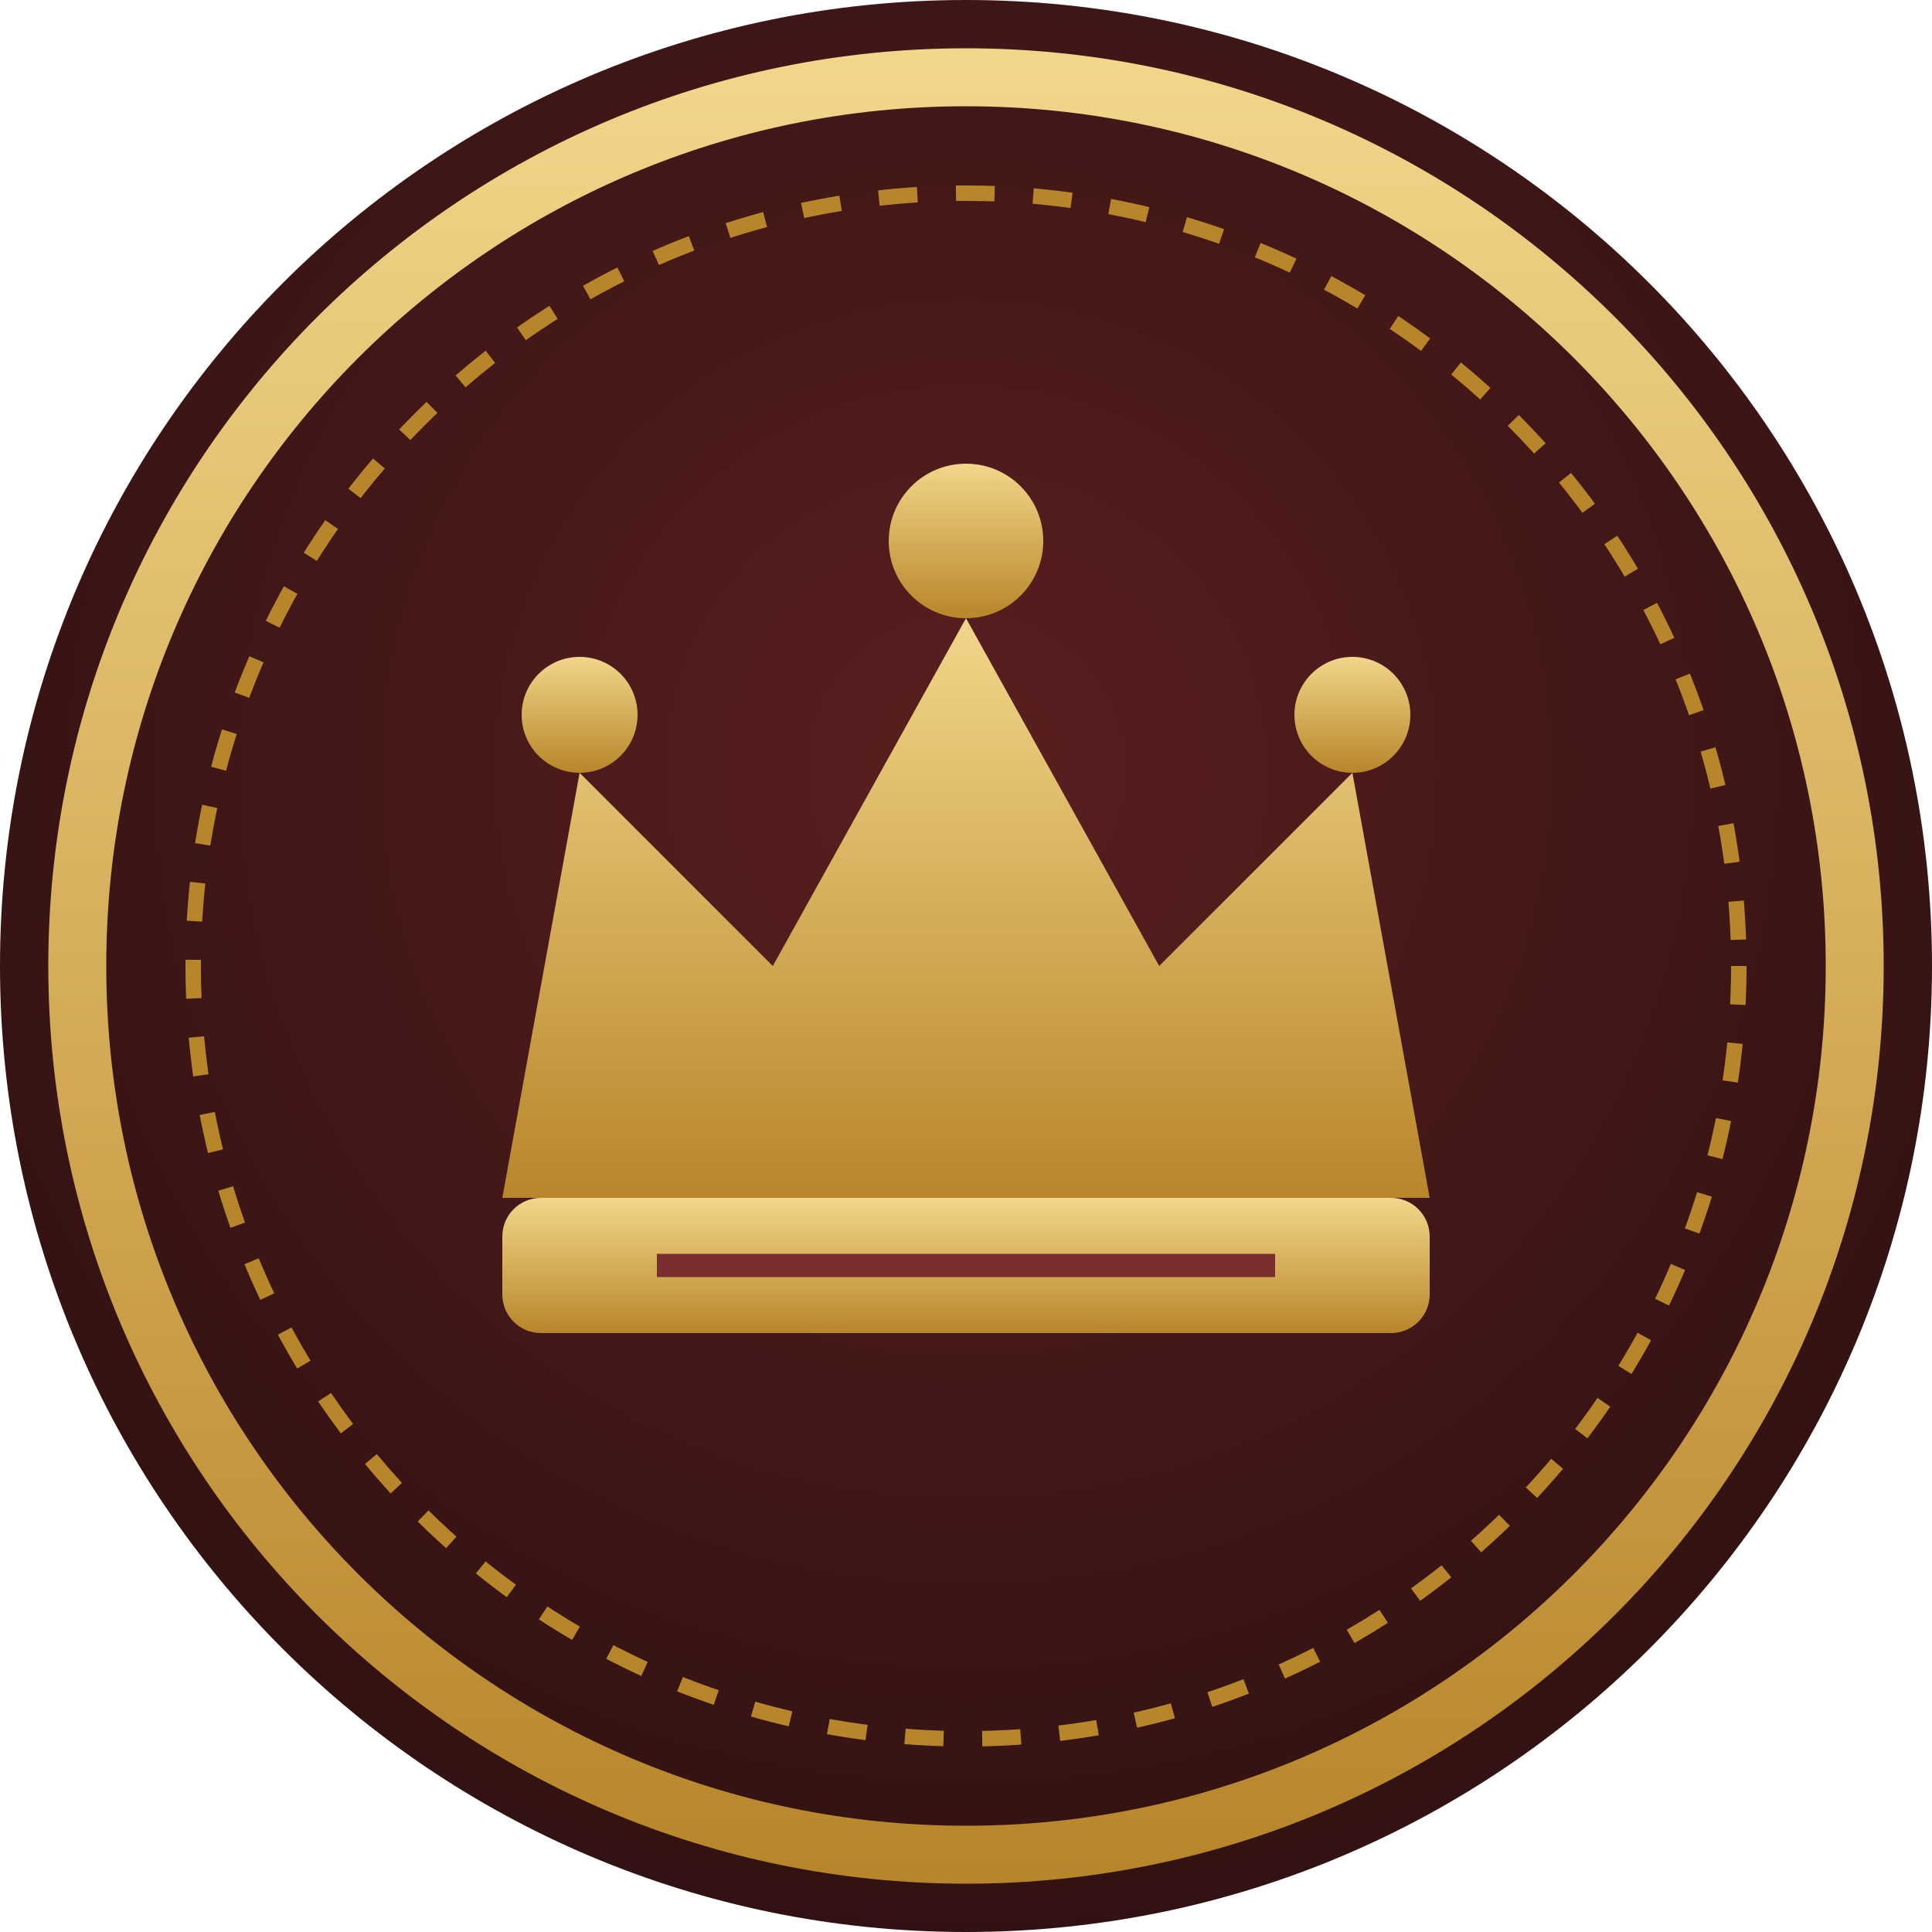
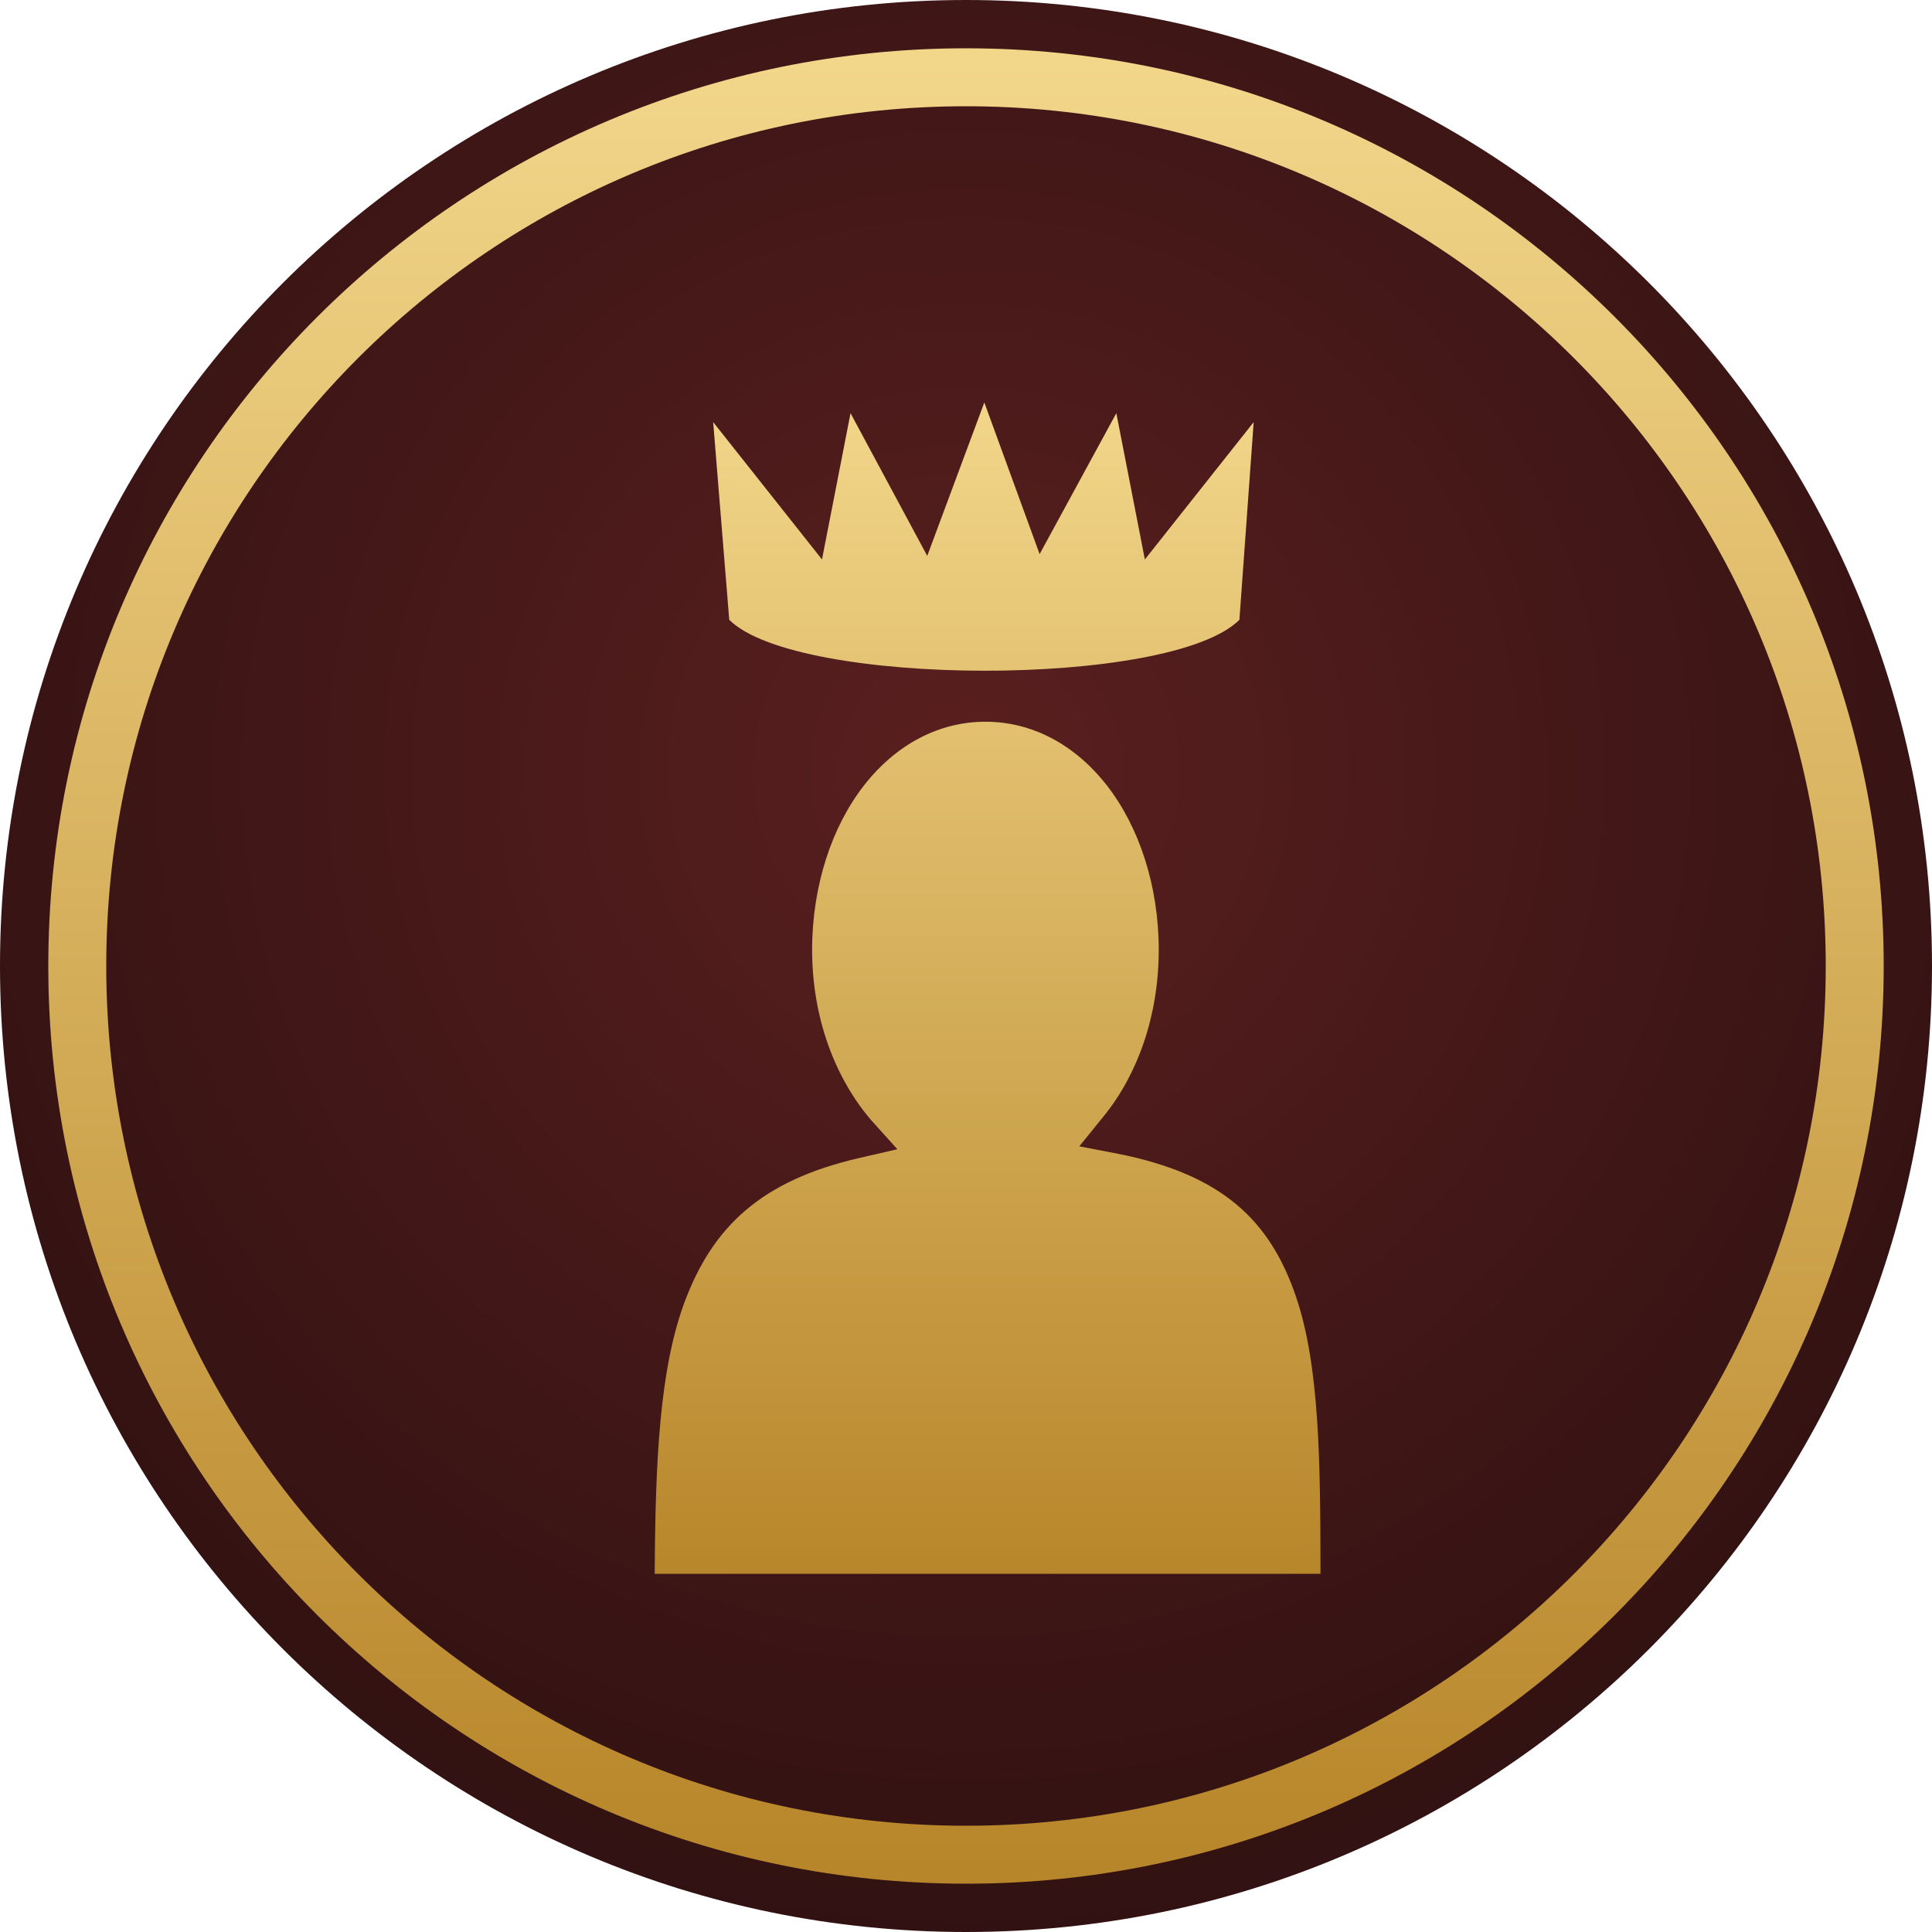
<svg xmlns="http://www.w3.org/2000/svg" viewBox="0 0 100 100">
  <defs>
    <radialGradient id="b" cx="50%" cy="40%" r="70%">
      <stop offset="0" stop-color="#5A1F1F" />
      <stop offset="1" stop-color="#2A0F0F" />
    </radialGradient>
    <linearGradient id="g" x1="0" y1="0" x2="0" y2="1">
      <stop offset="0" stop-color="#F2D68A" />
      <stop offset="1" stop-color="#B8862A" />
    </linearGradient>
  </defs>
  <circle cx="50" cy="50" r="50" fill="url(#b)" />
  <circle cx="50" cy="50" r="46" fill="none" stroke="url(#g)" stroke-width="3" />
-   <circle cx="50" cy="50" r="40" fill="none" stroke="#B8862A" stroke-width="0.8" stroke-dasharray="2 2" />
-   <path d="M26 62 L30 40 L40 50 L50 32 L60 50 L70 40 L74 62 Z" fill="url(#g)" />
-   <rect x="26" y="62" width="48" height="7" rx="2" fill="url(#g)" />
-   <circle cx="50" cy="28" r="4" fill="url(#g)" />
-   <circle cx="30" cy="37" r="3" fill="url(#g)" />
-   <circle cx="70" cy="37" r="3" fill="url(#g)" />
-   <path d="M34 65.5h32" stroke="#7A2E2E" stroke-width="1.2" />
+   <g transform="translate(18 18) scale(0.128)" fill="url(#g)">
+     <path d="M257.408 22.127l-23.082 62.035-31.017-57.707-11.542 59.15-44.002-55.543L154.26 110c27.263 27.263 178.638 27.663 206.3 0l5.772-79.936-44.002 55.543-11.54-59.15-31.02 56.986-22.36-61.313h-.002zm.45 129.094c-18.725 0-36.08 9.108-49.06 25.696-12.977 16.588-21.023 40.493-21.023 66.578 0 27.678 9.47 52.137 23.946 68.914l10.512 11.682-15.185 3.504c-40.28 9.177-59.512 28.283-70.666 57.818-10.383 27.496-12.014 65.42-12.263 110.38H393.35c-.047-45.15-.35-84.062-9.928-112.134-10.28-30.13-29.122-49.348-72.418-57.816l-15.186-2.92 9.928-12.266c13.574-16.684 22.193-40.46 22.193-67.162 0-26.085-8.048-49.99-21.026-66.578s-30.332-25.695-49.057-25.695z" />
+   </g>
</svg>
